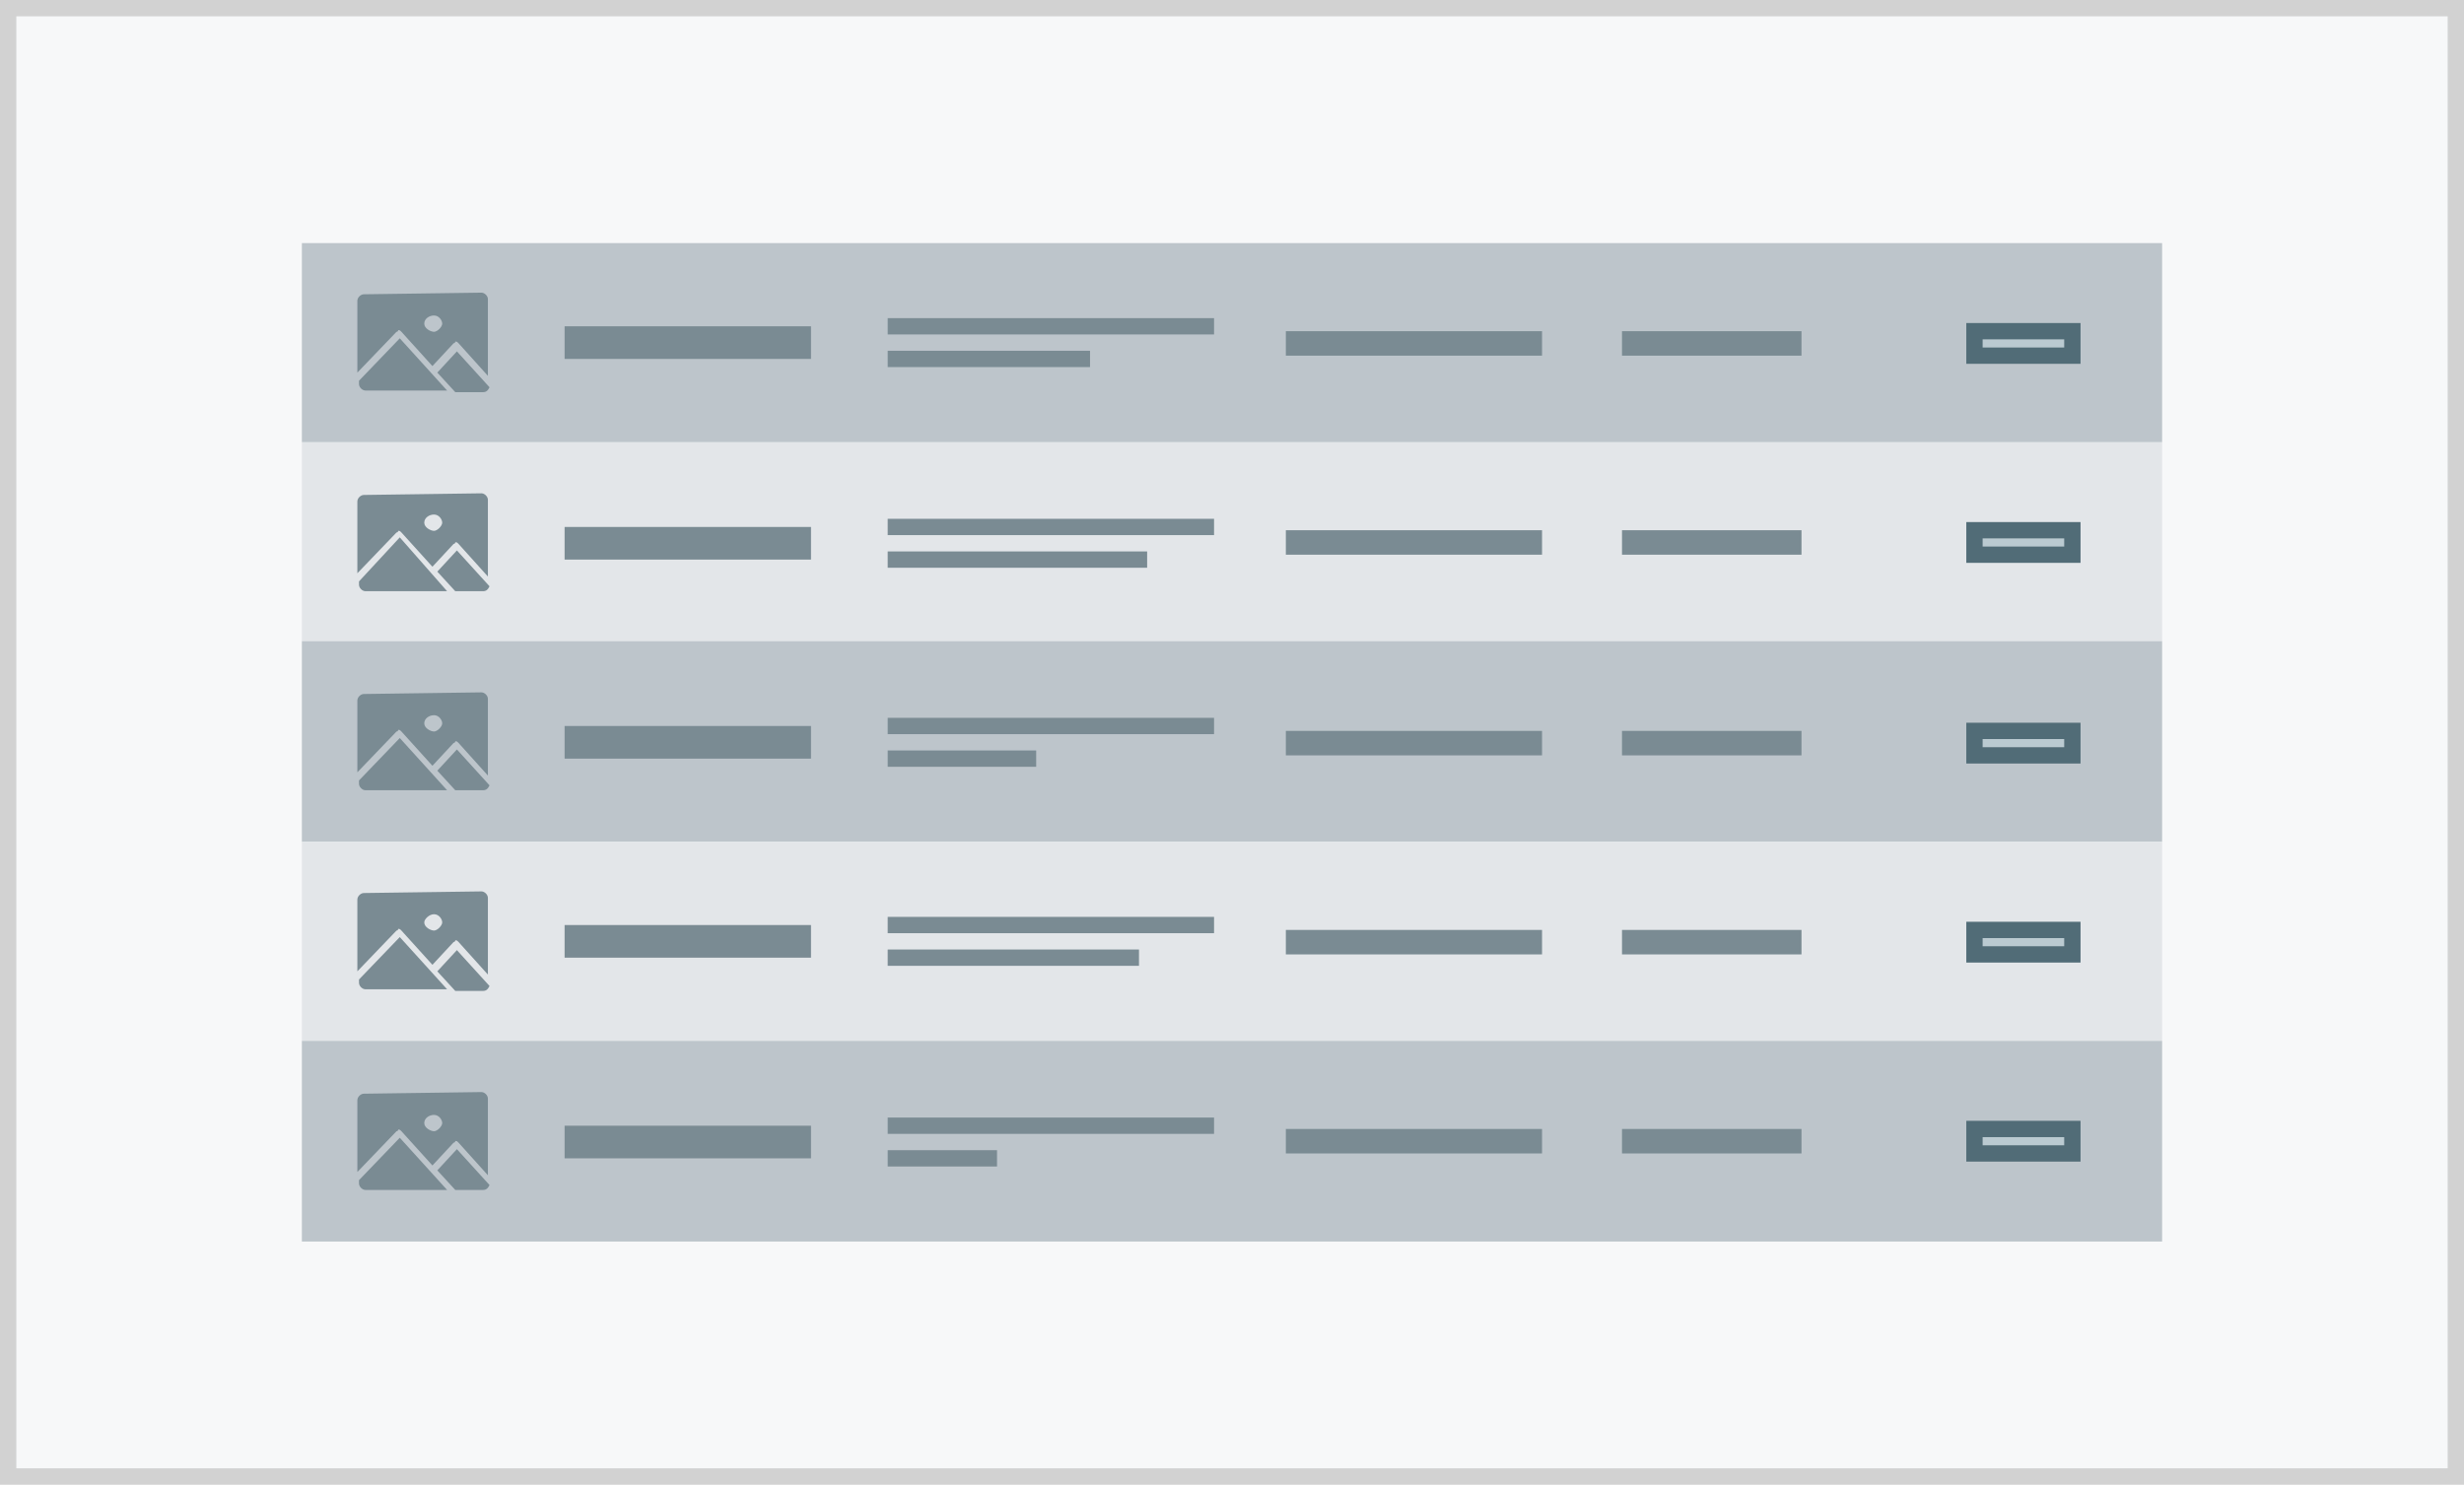
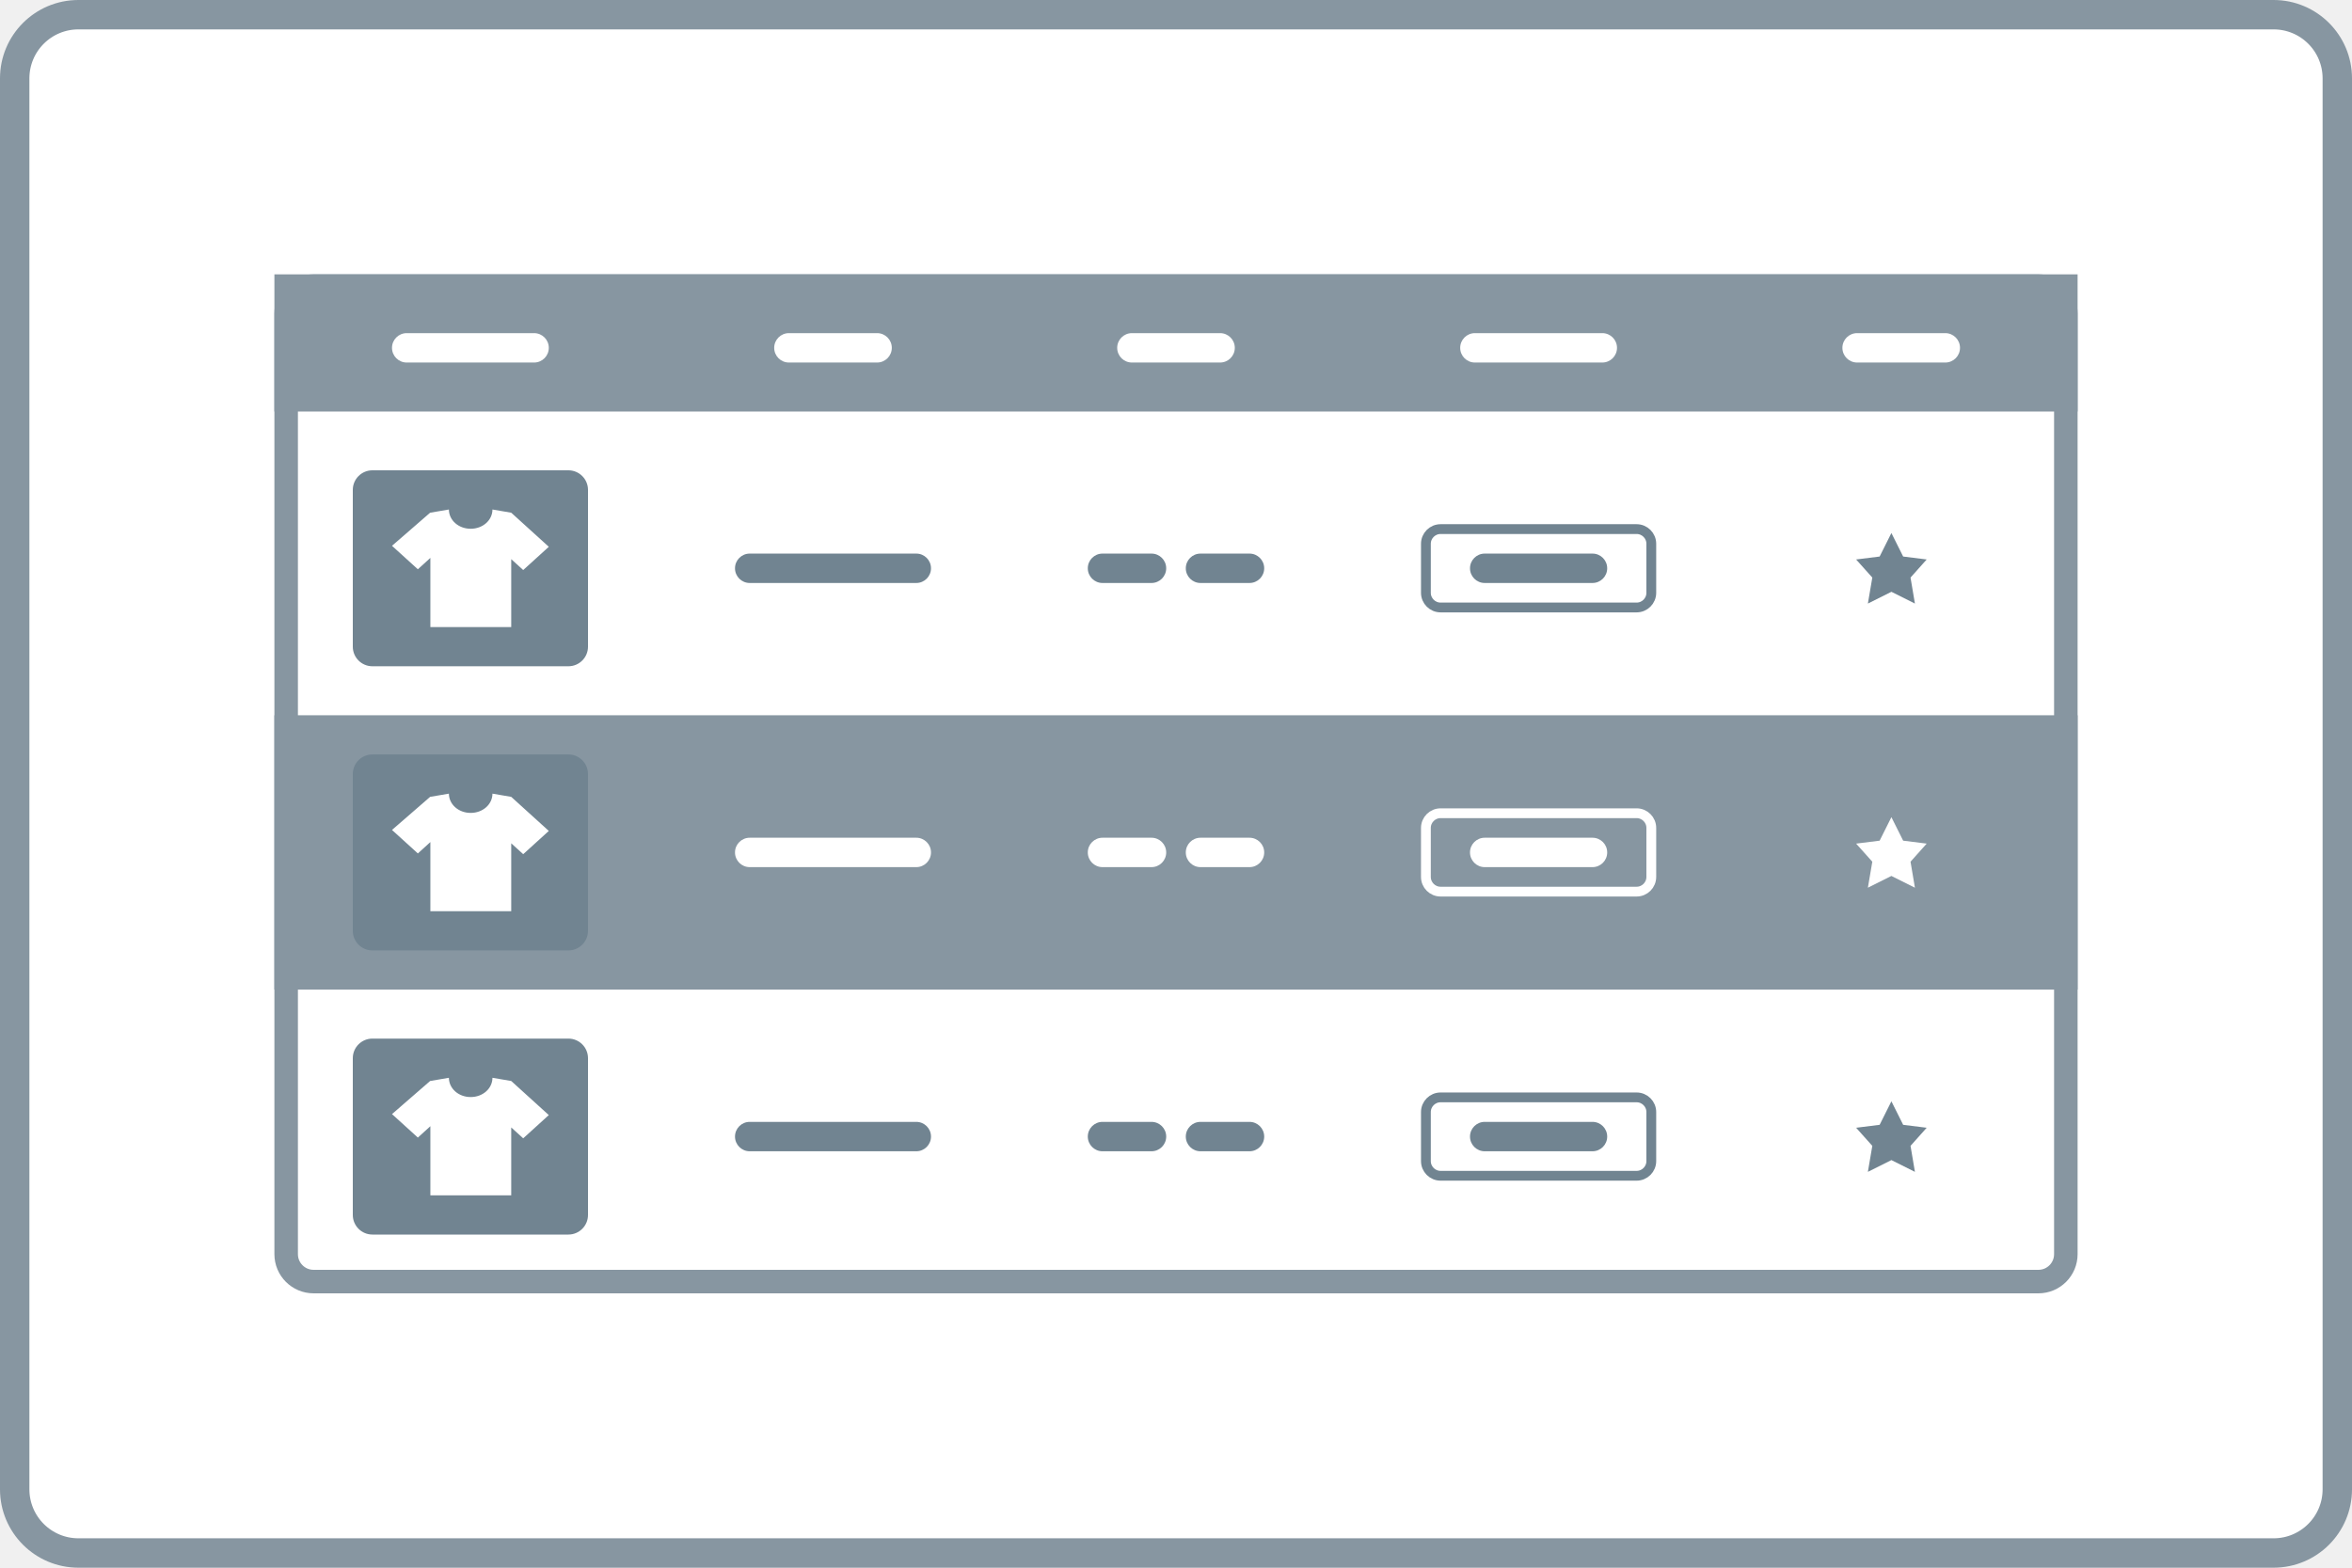
- <svg xmlns="http://www.w3.org/2000/svg" version="1.1" id="Layer_1" x="0px" y="0px" viewBox="0 0 151 91" style="enable-background:new 0 0 151 91;" xml:space="preserve">
-   <style type="text/css">
- 	.st0{fill:#F7F8F9;stroke:#D2D2D2;stroke-miterlimit:10;}
- 	.st1{fill:#E3E6E9;}
- 	.st2{fill:#BDC5CB;}
- 	.st3{fill:#7A8B93;}
- 	.st4{fill:#BACAD1;stroke:#516C77;stroke-miterlimit:10;}
- </style>
-   <g>
-     <rect x="0.5" y="0.5" class="st0" width="150" height="90" />
-     <rect x="18.5" y="27.1" class="st1" width="114" height="12.2" />
-     <rect x="18.5" y="14.9" class="st2" width="114" height="12.2" />
-     <rect x="18.5" y="39.3" class="st2" width="114" height="12.3" />
-     <rect x="18.5" y="51.6" class="st1" width="114" height="12.2" />
-     <rect x="18.5" y="63.8" class="st2" width="114" height="12.3" />
-     <rect x="54.4" y="19.5" class="st3" width="20" height="1" />
-     <rect x="54.4" y="21.5" class="st3" width="12.4" height="1" />
-     <rect x="34.6" y="20" class="st3" width="15.1" height="2" />
-     <rect x="78.8" y="20.3" class="st3" width="15.7" height="1.5" />
-     <rect x="99.4" y="20.3" class="st3" width="11" height="1.5" />
-     <rect x="121" y="20.3" class="st4" width="6" height="1.5" />
-     <g transform="translate(0,-952.3622)">
-       <path class="st3" d="M22.3,970.4c-0.2,0-0.4,0.2-0.4,0.4v4.4l2.4-2.5c0,0,0.1,0,0.1-0.1c0.1,0,0.1,0,0.2,0.1l1.9,2.1l1.3-1.4    c0,0,0.1,0,0.1-0.1c0.1,0,0.1,0,0.2,0.1l1.8,2v-4.7c0-0.2-0.2-0.4-0.4-0.4L22.3,970.4L22.3,970.4z M26.6,971.7    c0.3,0,0.5,0.3,0.5,0.5s-0.3,0.5-0.5,0.5s-0.6-0.2-0.6-0.5S26.3,971.7,26.6,971.7z M24.5,973.1l-2.5,2.6v0.2    c0,0.2,0.2,0.4,0.4,0.4h5L24.5,973.1z M28,973.9l-1.2,1.3l1.1,1.2h1.7c0.2,0,0.3-0.1,0.4-0.3L28,973.9z" />
-     </g>
-     <rect x="54.4" y="31.8" class="st3" width="20" height="1" />
-     <rect x="54.4" y="33.8" class="st3" width="15.9" height="1" />
-     <rect x="34.6" y="32.3" class="st3" width="15.1" height="2" />
-     <rect x="78.8" y="32.5" class="st3" width="15.7" height="1.5" />
-     <rect x="99.4" y="32.5" class="st3" width="11" height="1.5" />
-     <rect x="121" y="32.5" class="st4" width="6" height="1.5" />
-     <g transform="translate(0,-952.3622)">
-       <path class="st3" d="M22.3,982.7c-0.2,0-0.4,0.2-0.4,0.4v4.4l2.4-2.5c0,0,0.1,0,0.1-0.1c0.1,0,0.1,0,0.2,0.1l1.9,2.1l1.3-1.4    c0,0,0.1,0,0.1-0.1c0.1,0,0.1,0,0.2,0.1l1.8,2V983c0-0.2-0.2-0.4-0.4-0.4L22.3,982.7L22.3,982.7z M26.6,983.9    c0.3,0,0.5,0.3,0.5,0.5s-0.3,0.5-0.5,0.5s-0.6-0.2-0.6-0.5S26.3,983.9,26.6,983.9z M24.5,985.3L22,988v0.2c0,0.2,0.2,0.4,0.4,0.4    h5L24.5,985.3z M28,986.1l-1.2,1.3l1.1,1.2h1.7c0.2,0,0.3-0.1,0.4-0.3L28,986.1z" />
-     </g>
-     <rect x="54.4" y="44" class="st3" width="20" height="1" />
-     <rect x="54.4" y="46" class="st3" width="9.1" height="1" />
-     <rect x="34.6" y="44.5" class="st3" width="15.1" height="2" />
-     <rect x="78.8" y="44.8" class="st3" width="15.7" height="1.5" />
-     <rect x="99.4" y="44.8" class="st3" width="11" height="1.5" />
-     <rect x="121" y="44.8" class="st4" width="6" height="1.5" />
-     <g transform="translate(0,-952.3622)">
-       <path class="st3" d="M22.3,994.9c-0.2,0-0.4,0.2-0.4,0.4v4.4l2.4-2.5c0,0,0.1,0,0.1-0.1c0.1,0,0.1,0,0.2,0.1l1.9,2.1l1.3-1.4    c0,0,0.1,0,0.1-0.1c0.1,0,0.1,0,0.2,0.1l1.8,2v-4.7c0-0.2-0.2-0.4-0.4-0.4L22.3,994.9L22.3,994.9z M26.6,996.2    c0.3,0,0.5,0.3,0.5,0.5s-0.3,0.5-0.5,0.5S26,997,26,996.7S26.3,996.2,26.6,996.2z M24.5,997.6l-2.5,2.6v0.2c0,0.2,0.2,0.4,0.4,0.4    h5L24.5,997.6z M28,998.3l-1.2,1.3l1.1,1.2h1.7c0.2,0,0.3-0.1,0.4-0.3L28,998.3z" />
-     </g>
-     <rect x="54.4" y="56.2" class="st3" width="20" height="1" />
-     <rect x="54.4" y="58.2" class="st3" width="15.4" height="1" />
-     <rect x="34.6" y="56.7" class="st3" width="15.1" height="2" />
-     <rect x="78.8" y="57" class="st3" width="15.7" height="1.5" />
-     <rect x="99.4" y="57" class="st3" width="11" height="1.5" />
-     <rect x="121" y="57" class="st4" width="6" height="1.5" />
-     <g transform="translate(0,-952.3622)">
-       <path class="st3" d="M22.3,1007.1c-0.2,0-0.4,0.2-0.4,0.4v4.4l2.4-2.5c0,0,0.1,0,0.1-0.1c0.1,0,0.1,0,0.2,0.1l1.9,2.1l1.3-1.4    c0,0,0.1,0,0.1-0.1c0.1,0,0.1,0,0.2,0.1l1.8,2v-4.7c0-0.2-0.2-0.4-0.4-0.4L22.3,1007.1L22.3,1007.1z M26.6,1008.4    c0.3,0,0.5,0.3,0.5,0.5s-0.3,0.5-0.5,0.5s-0.6-0.2-0.6-0.5C26,1008.7,26.3,1008.4,26.6,1008.4z M24.5,1009.8l-2.5,2.6v0.2    c0,0.2,0.2,0.4,0.4,0.4h5L24.5,1009.8z M28,1010.6l-1.2,1.3l1.1,1.2h1.7c0.2,0,0.3-0.1,0.4-0.3L28,1010.6z" />
-     </g>
-     <rect x="54.4" y="68.5" class="st3" width="20" height="1" />
-     <rect x="54.4" y="70.5" class="st3" width="6.7" height="1" />
-     <rect x="34.6" y="69" class="st3" width="15.1" height="2" />
-     <rect x="78.8" y="69.2" class="st3" width="15.7" height="1.5" />
-     <rect x="99.4" y="69.2" class="st3" width="11" height="1.5" />
-     <rect x="121" y="69.2" class="st4" width="6" height="1.5" />
-     <g transform="translate(0,-952.3622)">
-       <path class="st3" d="M22.3,1019.4c-0.2,0-0.4,0.2-0.4,0.4v4.4l2.4-2.5c0,0,0.1,0,0.1-0.1c0.1,0,0.1,0,0.2,0.1l1.9,2.1l1.3-1.4    c0,0,0.1,0,0.1-0.1c0.1,0,0.1,0,0.2,0.1l1.8,2v-4.7c0-0.2-0.2-0.4-0.4-0.4L22.3,1019.4L22.3,1019.4z M26.6,1020.7    c0.3,0,0.5,0.3,0.5,0.5s-0.3,0.5-0.5,0.5s-0.6-0.2-0.6-0.5S26.3,1020.7,26.6,1020.7z M24.5,1022.1l-2.5,2.6v0.2    c0,0.2,0.2,0.4,0.4,0.4h5L24.5,1022.1z M28,1022.8l-1.2,1.3l1.1,1.2h1.7c0.2,0,0.3-0.1,0.4-0.3L28,1022.8z" />
+ <svg xmlns="http://www.w3.org/2000/svg" xmlns:xlink="http://www.w3.org/1999/xlink" width="120" height="80" fill="none">
+   <style>.I{fill:#fff}.J{fill:#718491}.K{fill:#8796a1}.L{stroke-width:.5}</style>
+   <rect x=".75" y=".75" width="118.5" height="78.5" rx="3.25" class="I" />
+   <rect x=".75" y=".75" width="118.5" height="78.5" rx="3.25" stroke="#8796a1" stroke-width="1.5" />
+   <rect x="14.6" y="14.6" width="90.8" height="50.8" rx="1.4" class="I" />
+   <rect x="14.6" y="14.6" width="90.8" height="50.8" rx="1.4" stroke="#8796a1" stroke-width="1.2" />
+   <path d="M14 14h92v7H14z" class="K" />
+   <g class="I">
+     <rect x="20" y="17" width="8" height="1.5" rx=".75" />
+     <rect x="39.5" y="17" width="6" height="1.5" rx=".75" />
+     <rect x="57" y="17" width="6" height="1.5" rx=".75" />
+     <rect x="74.5" y="17" width="8" height="1.5" rx=".75" />
+     <rect x="94" y="17" width="6" height="1.5" rx=".75" />
+   </g>
+   <rect x="18" y="24" width="12" height="10" rx="1" class="J" />
+   <path d="M28 27.903l-1.917-1.739-.958-.164c0 .542-.486.983-1.111.983s-1.111-.441-1.111-.983l-.958.164L20 27.853l1.319 1.197.639-.58V32h4.125v-3.466l.611.555L28 27.903z" class="I" />
+   <g class="J">
+     <rect x="37.5" y="28.25" width="10" height="1.5" rx=".75" />
+     <rect x="55.5" y="28.25" width="4" height="1.5" rx=".75" />
+     <rect x="60.5" y="28.25" width="4" height="1.5" rx=".75" />
+   </g>
+   <rect x="72.75" y="27" width="11.5" height="4" rx=".75" stroke="#718491" class="I L" />
+   <g class="J">
+     <rect x="75" y="28.25" width="7" height="1.5" rx=".75" />
+     <g clip-path="url(#A)">
+       <use xlink:href="#D" />
    </g>
  </g>
+   <path d="M14 36.5h92v14H14z" class="K" />
+   <rect x="18" y="38.5" width="12" height="10" rx="1" class="J" />
+   <g class="I">
+     <path d="M28 42.403l-1.917-1.739-.958-.164c0 .542-.486.983-1.111.983s-1.111-.441-1.111-.983l-.958.164L20 42.353l1.319 1.198.639-.58V46.5h4.125v-3.466l.611.555L28 42.403z" />
+     <rect x="37.5" y="42.75" width="10" height="1.5" rx=".75" />
+     <rect x="55.5" y="42.75" width="4" height="1.5" rx=".75" />
+     <rect x="60.5" y="42.75" width="4" height="1.5" rx=".75" />
+   </g>
+   <rect x="72.75" y="41.5" width="11.5" height="4" rx=".75" stroke="#fff" class="K L" />
+   <g class="I">
+     <rect x="75" y="42.75" width="7" height="1.5" rx=".75" />
+     <g clip-path="url(#B)">
+       <use xlink:href="#E" />
+     </g>
+   </g>
+   <rect x="18" y="53" width="12" height="10" rx="1" class="J" />
+   <path d="M28 56.903l-1.917-1.739-.958-.164c0 .542-.486.983-1.111.983s-1.111-.441-1.111-.983l-.958.164L20 56.853l1.319 1.198.639-.58V61h4.125v-3.466l.611.555L28 56.903z" class="I" />
+   <g class="J">
+     <rect x="37.5" y="57.25" width="10" height="1.5" rx=".75" />
+     <rect x="55.5" y="57.25" width="4" height="1.5" rx=".75" />
+     <rect x="60.5" y="57.25" width="4" height="1.5" rx=".75" />
+   </g>
+   <rect x="72.75" y="56" width="11.5" height="4" rx=".75" stroke="#718491" class="I L" />
+   <g class="J">
+     <rect x="75" y="57.25" width="7" height="1.5" rx=".75" />
+     <g clip-path="url(#C)">
+       <path d="M96.5 56.2l.6 1.2 1.2.15-.824.924.224 1.326-1.2-.6-1.2.6.226-1.326-.826-.924 1.2-.15.6-1.2z" />
+     </g>
+   </g>
+   <defs>
+     <clipPath id="A">
+       <path transform="translate(94.5 27)" d="M0 0h4v4H0z" class="I" />
+     </clipPath>
+     <clipPath id="B">
+       <path transform="translate(94.5 41.5)" d="M0 0h4v4H0z" class="I" />
+     </clipPath>
+     <clipPath id="C">
+       <path transform="translate(94.5 56)" d="M0 0h4v4H0z" class="I" />
+     </clipPath>
+     <path id="D" d="M96.5 27.2l.6 1.2 1.2.15-.824.924.224 1.326-1.2-.6-1.2.6.226-1.326-.826-.924 1.2-.15.6-1.2z" />
+     <path id="E" d="M96.5 41.7l.6 1.2 1.2.15-.824.924.224 1.326-1.2-.6-1.2.6.226-1.326-.826-.924 1.2-.15.6-1.2z" />
+   </defs>
</svg>
